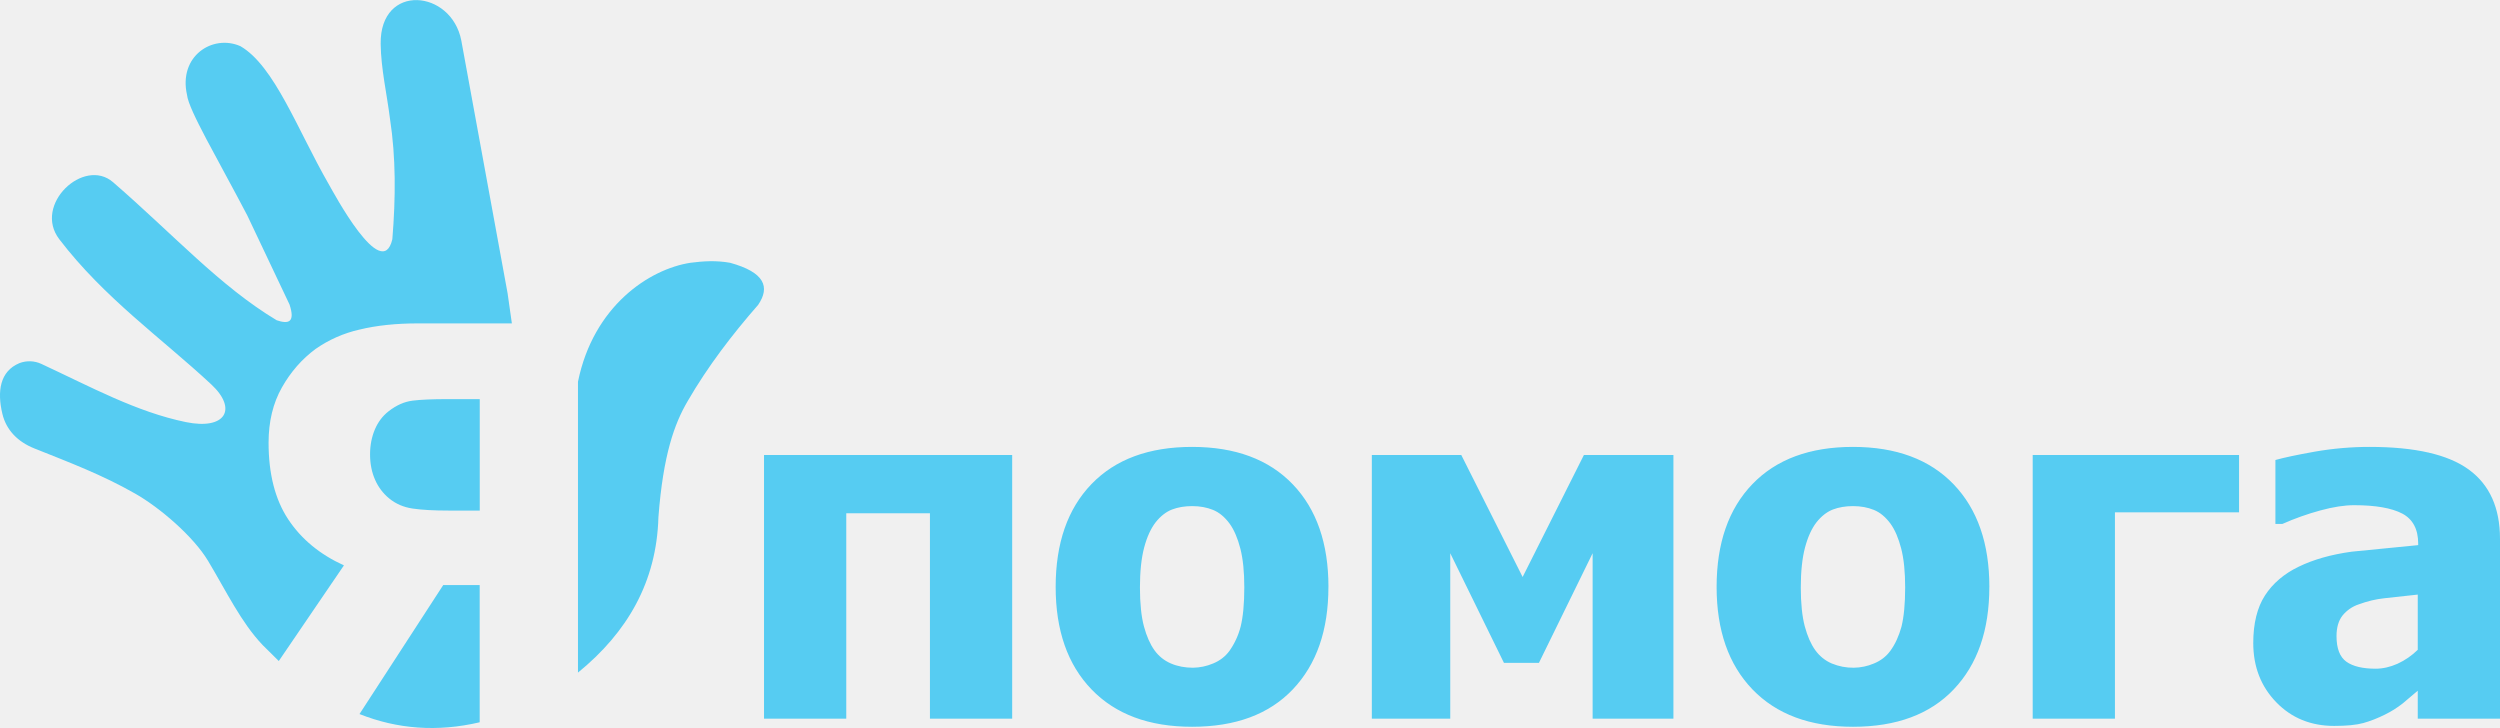
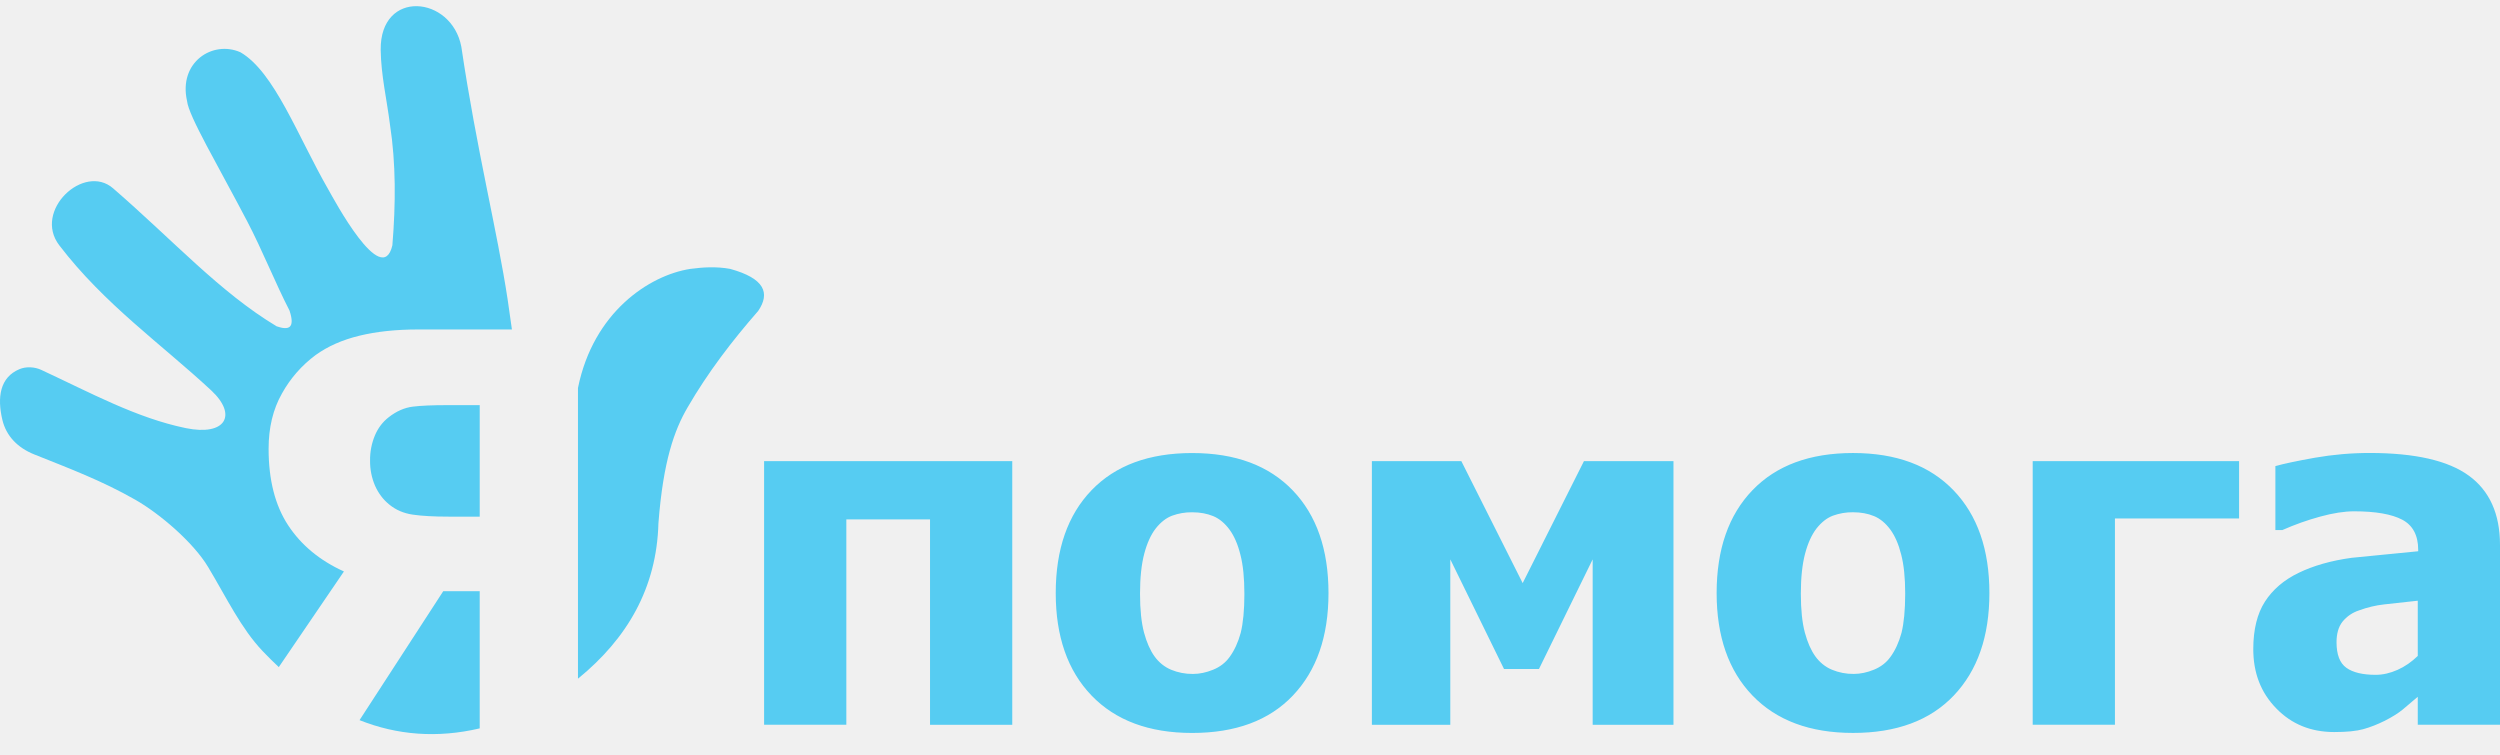
- <svg xmlns="http://www.w3.org/2000/svg" width="79" height="23" fill="none">
+ <svg xmlns="http://www.w3.org/2000/svg" width="116" height="35" fill="none">
  <g clip-path="url(#A)">
-     <path fill-rule="evenodd" d="M18.264 12.063c.487-2.393 2.252-3.558 3.552-3.759.405-.053.817-.079 1.255 0 1.091.3 1.272.764.886 1.33-.822.941-1.586 1.936-2.228 3.044-.414.707-.772 1.682-.923 3.666-.056 2.042-.981 3.638-2.542 4.91v-9.191zm-3.106 10.761c-1.34.314-2.605.215-3.798-.26l2.646-4.076h1.152v4.336zm-6.349-1.935l2.059-3.023c-.759-.345-1.348-.831-1.761-1.456s-.62-1.433-.62-2.422c0-.665.14-1.247.421-1.744s.637-.902 1.069-1.22a3.93 3.93 0 0 1 1.379-.608c.54-.132 1.16-.197 1.86-.197h2.959l-.135-.951-1.462-7.983c-.308-1.619-2.572-1.832-2.549.099.01.797.197 1.582.295 2.374.187 1.213.182 2.49.074 3.802-.329 1.403-1.863-1.486-2.02-1.758-.974-1.695-1.706-3.72-2.781-4.343-.877-.387-1.964.313-1.687 1.541.053.481.963 2.009 1.905 3.809l1.334 2.814c.188.57-.036.623-.406.497-1.799-1.08-3.243-2.693-5.171-4.363-.922-.798-2.533.711-1.699 1.802 1.42 1.859 3.23 3.124 4.801 4.586.845.786.448 1.45-.801 1.193-1.561-.321-3.005-1.113-4.567-1.839a.89.89 0 0 0-.69-.025c-.62.257-.711.893-.541 1.603.122.512.485.884 1.01 1.093 1.109.444 2.13.826 3.188 1.429.783.445 1.841 1.356 2.302 2.125.591.986 1.043 1.942 1.724 2.659l.511.506zm6.349-4.755h-.984c-.469 0-.845-.021-1.131-.063s-.535-.147-.748-.323a1.57 1.57 0 0 1-.441-.584c-.106-.237-.16-.506-.16-.803 0-.288.051-.552.151-.788s.244-.428.433-.575c.247-.194.5-.305.762-.338s.635-.048 1.118-.048h1.002v3.523h-.002z" fill="#56ccf2" />
+     <path fill-rule="evenodd" d="M26.819 17.996c.714-3.514 3.306-5.224 5.216-5.52.595-.078 1.2-.116 1.843 0 1.602.441 1.868 1.122 1.301 1.953-1.207 1.382-2.329 2.843-3.272 4.47-.607 1.038-1.134 2.47-1.356 5.382-.082 2.998-1.441 5.342-3.733 7.21V17.996zm-4.561 15.801c-1.967.461-3.825.315-5.576-.382l3.885-5.984h1.691v6.367zm-9.323-2.842l3.023-4.439c-1.115-.506-1.98-1.219-2.585-2.138s-.91-2.103-.91-3.556c0-.976.205-1.831.618-2.561a5.58 5.58 0 0 1 1.57-1.791c.556-.4 1.228-.699 2.025-.893s1.704-.29 2.732-.29h4.345l-.199-1.396c-.478-3.16-1.447-6.981-2.148-11.722-.452-2.378-3.776-2.69-3.742.146.014 1.171.289 2.323.433 3.486.275 1.781.267 3.657.109 5.583-.483 2.06-2.736-2.182-2.966-2.581-1.43-2.489-2.505-5.462-4.084-6.378-1.287-.569-2.884.459-2.477 2.263.078.707 1.415 2.95 2.797 5.592.693 1.324 1.301 2.857 1.958 4.132.276.837-.053.915-.596.73-2.641-1.586-4.763-3.954-7.593-6.406C3.89 7.562 1.525 9.778 2.749 11.38c2.085 2.73 4.742 4.588 7.05 6.733 1.241 1.154.658 2.129-1.175 1.752-2.292-.472-4.413-1.635-6.707-2.701-.306-.143-.7-.166-1.012-.036-.91.378-1.043 1.312-.795 2.354.179.752.713 1.298 1.483 1.605 1.629.652 3.127 1.213 4.682 2.099 1.149.654 2.703 1.991 3.38 3.121.868 1.448 1.531 2.851 2.531 3.904.247.26.497.506.75.743zm9.323-6.983h-1.444c-.689 0-1.241-.031-1.662-.093s-.786-.216-1.098-.475c-.275-.224-.492-.511-.648-.857a2.87 2.87 0 0 1-.235-1.179 2.93 2.93 0 0 1 .222-1.157c.146-.348.359-.628.635-.845.363-.285.734-.448 1.12-.497s.932-.071 1.641-.071h1.47v5.172h-.003z" fill="#56ccf2" />
  </g>
  <g clip-path="url(#B)">
-     <path fill-rule="evenodd" d="M76.401 21.826l-.476.403a3.16 3.16 0 0 1-.567.355c-.23.114-.456.203-.677.264s-.524.091-.92.091c-.736 0-1.346-.248-1.829-.745s-.729-1.121-.729-1.875c0-.619.125-1.123.369-1.501s.601-.686 1.064-.909c.469-.228 1.029-.387 1.679-.476l2.1-.207v-.046c0-.458-.171-.777-.506-.952s-.843-.264-1.517-.264c-.307 0-.663.055-1.07.166s-.809.253-1.198.426h-.221v-2.02c.257-.073.672-.162 1.246-.264a10.05 10.05 0 0 1 1.733-.15c1.433 0 2.478.239 3.134.718S79 16.049 79 17.031v5.679h-2.599v-.884zm0-1.292v-1.745l-1.059.116c-.271.03-.535.093-.795.189a1.11 1.11 0 0 0-.526.36c-.125.162-.187.378-.187.647 0 .392.105.661.312.809s.517.221.925.221c.225 0 .456-.052.692-.157a2.25 2.25 0 0 0 .638-.44zm-5.647-4.344h-3.922v6.519h-2.599v-8.33h6.521v1.811zm-10.551 2.373c0-.492-.041-.902-.125-1.228s-.196-.59-.339-.788c-.153-.207-.326-.353-.522-.433s-.415-.121-.663-.121c-.232 0-.447.036-.633.107s-.364.207-.524.41c-.148.194-.269.455-.358.79s-.134.759-.134 1.264.043.92.127 1.232.196.563.33.749.312.332.522.421a1.75 1.75 0 0 0 .695.134 1.68 1.68 0 0 0 .638-.134c.216-.089.387-.221.517-.399.155-.212.271-.467.353-.765.075-.303.116-.715.116-1.241zm2.66-.016c0 1.371-.376 2.449-1.125 3.237s-1.811 1.182-3.184 1.182c-1.362 0-2.421-.396-3.177-1.182s-1.132-1.868-1.132-3.237c0-1.383.378-2.467 1.132-3.25s1.813-1.175 3.177-1.175 2.426.396 3.18 1.182 1.13 1.87 1.13 3.243zm-9.983 4.162h-2.553v-5.227l-1.697 3.465h-1.105l-1.697-3.465v5.227h-2.478v-8.33h2.827l1.938 3.854 1.936-3.854h2.829v8.33zm-13.56-4.146c0-.492-.041-.902-.125-1.228s-.196-.59-.339-.788c-.153-.207-.326-.353-.522-.433s-.415-.121-.663-.121c-.232 0-.447.036-.633.107s-.364.207-.524.41c-.148.194-.269.455-.358.79s-.134.759-.134 1.264.043.92.127 1.232.196.563.33.749a1.23 1.23 0 0 0 .522.421c.207.089.442.134.695.134a1.68 1.68 0 0 0 .638-.134c.216-.089.387-.221.517-.399a2.33 2.33 0 0 0 .353-.765c.075-.303.116-.715.116-1.241zm2.658-.016c0 1.371-.376 2.449-1.125 3.237s-1.811 1.182-3.184 1.182c-1.362 0-2.421-.396-3.178-1.182s-1.132-1.868-1.132-3.237c0-1.383.378-2.467 1.132-3.25s1.815-1.175 3.18-1.175 2.426.396 3.18 1.182 1.128 1.87 1.128 3.243zm-9.993 4.162h-2.599V16.22h-2.644v6.489h-2.599v-8.33h7.842v8.33z" fill="#56ccf2" />
+     <path fill-rule="evenodd" d="M112.184 32.331l-.699.592c-.207.171-.485.344-.833.522-.338.167-.669.298-.993.388s-.769.134-1.351.134c-1.081 0-1.977-.364-2.686-1.094-.716-.729-1.07-1.646-1.07-2.753 0-.91.184-1.649.541-2.204.362-.562.883-1.007 1.562-1.335.689-.334 1.512-.569 2.465-.699l3.084-.304v-.067c0-.672-.251-1.14-.742-1.398s-1.238-.388-2.228-.388c-.451 0-.973.08-1.572.244a12.37 12.37 0 0 0-1.759.625h-.325v-2.967c.378-.107.987-.238 1.83-.388a14.75 14.75 0 0 1 2.545-.221c2.104 0 3.639.351 4.602 1.053S116 23.849 116 25.29v8.338h-3.816v-1.298zm0-1.896v-2.562l-1.555.171c-.398.044-.786.137-1.168.278a1.63 1.63 0 0 0-.772.528c-.184.238-.274.555-.274.95 0 .575.153.97.458 1.187s.759.325 1.358.325c.331 0 .669-.077 1.016-.231s.653-.371.937-.645zm-8.291-6.378h-5.76v9.572h-3.816V21.397h9.576v2.659zm-15.492 3.485c0-.722-.06-1.324-.184-1.803-.12-.485-.288-.866-.498-1.157-.224-.304-.478-.518-.766-.636s-.609-.177-.973-.177a2.63 2.63 0 0 0-.93.157c-.278.104-.535.304-.769.602-.217.284-.395.669-.525 1.161s-.197 1.114-.197 1.856c0 .749.064 1.351.187 1.809s.288.826.485 1.1c.204.281.458.488.766.619a2.57 2.57 0 0 0 1.02.197c.304 0 .619-.067.936-.197s.569-.324.759-.585c.227-.311.398-.686.518-1.124.11-.445.171-1.05.171-1.823zm3.907-.023c0 2.013-.552 3.595-1.652 4.753s-2.659 1.736-4.676 1.736c-2 0-3.555-.582-4.666-1.736s-1.662-2.743-1.662-4.753c0-2.03.555-3.622 1.662-4.773s2.662-1.726 4.666-1.726c2.01 0 3.562.582 4.669 1.736s1.659 2.746 1.659 4.763zm-14.659 6.111h-3.749v-7.676l-2.492 5.087h-1.622l-2.492-5.087v7.676h-3.639V21.397h4.151l2.846 5.659 2.843-5.659h4.154v12.231zm-19.91-6.087c0-.722-.06-1.324-.184-1.803-.12-.485-.288-.866-.498-1.157-.224-.304-.478-.518-.766-.636s-.609-.177-.973-.177a2.63 2.63 0 0 0-.93.157c-.278.104-.535.304-.769.602-.217.284-.395.669-.525 1.161s-.197 1.114-.197 1.856c0 .749.064 1.351.187 1.809s.288.826.485 1.1c.204.281.458.488.766.619a2.58 2.58 0 0 0 1.02.197c.304 0 .619-.067.937-.197s.569-.324.759-.585c.227-.311.398-.686.518-1.124.11-.445.171-1.05.171-1.823zm3.903-.023c0 2.013-.552 3.595-1.652 4.753s-2.659 1.736-4.676 1.736c-2 0-3.555-.582-4.666-1.736s-1.662-2.743-1.662-4.753c0-2.03.555-3.622 1.662-4.773s2.666-1.726 4.669-1.726c2.01 0 3.562.582 4.669 1.736s1.656 2.746 1.656 4.763zm-14.673 6.111h-3.816V24.1h-3.883v9.529h-3.816V21.397h11.515v12.231z" fill="#56ccf2" />
  </g>
  <defs>
    <clipPath id="A">
-       <path fill="#fff" d="M0 0h24.144v23.006H0z" />
+       <path fill="#fff" transform="translate(0 .283)" d="M0 0h35.452v33.78H0z" />
    </clipPath>
    <clipPath id="B">
-       <path fill="#fff" transform="translate(24.144 14.122)" d="M0 0h54.856v8.845H0z" />
+       <path fill="#fff" transform="translate(35.453 21.019)" d="M0 0h80.548v12.987H0z" />
    </clipPath>
  </defs>
</svg>
